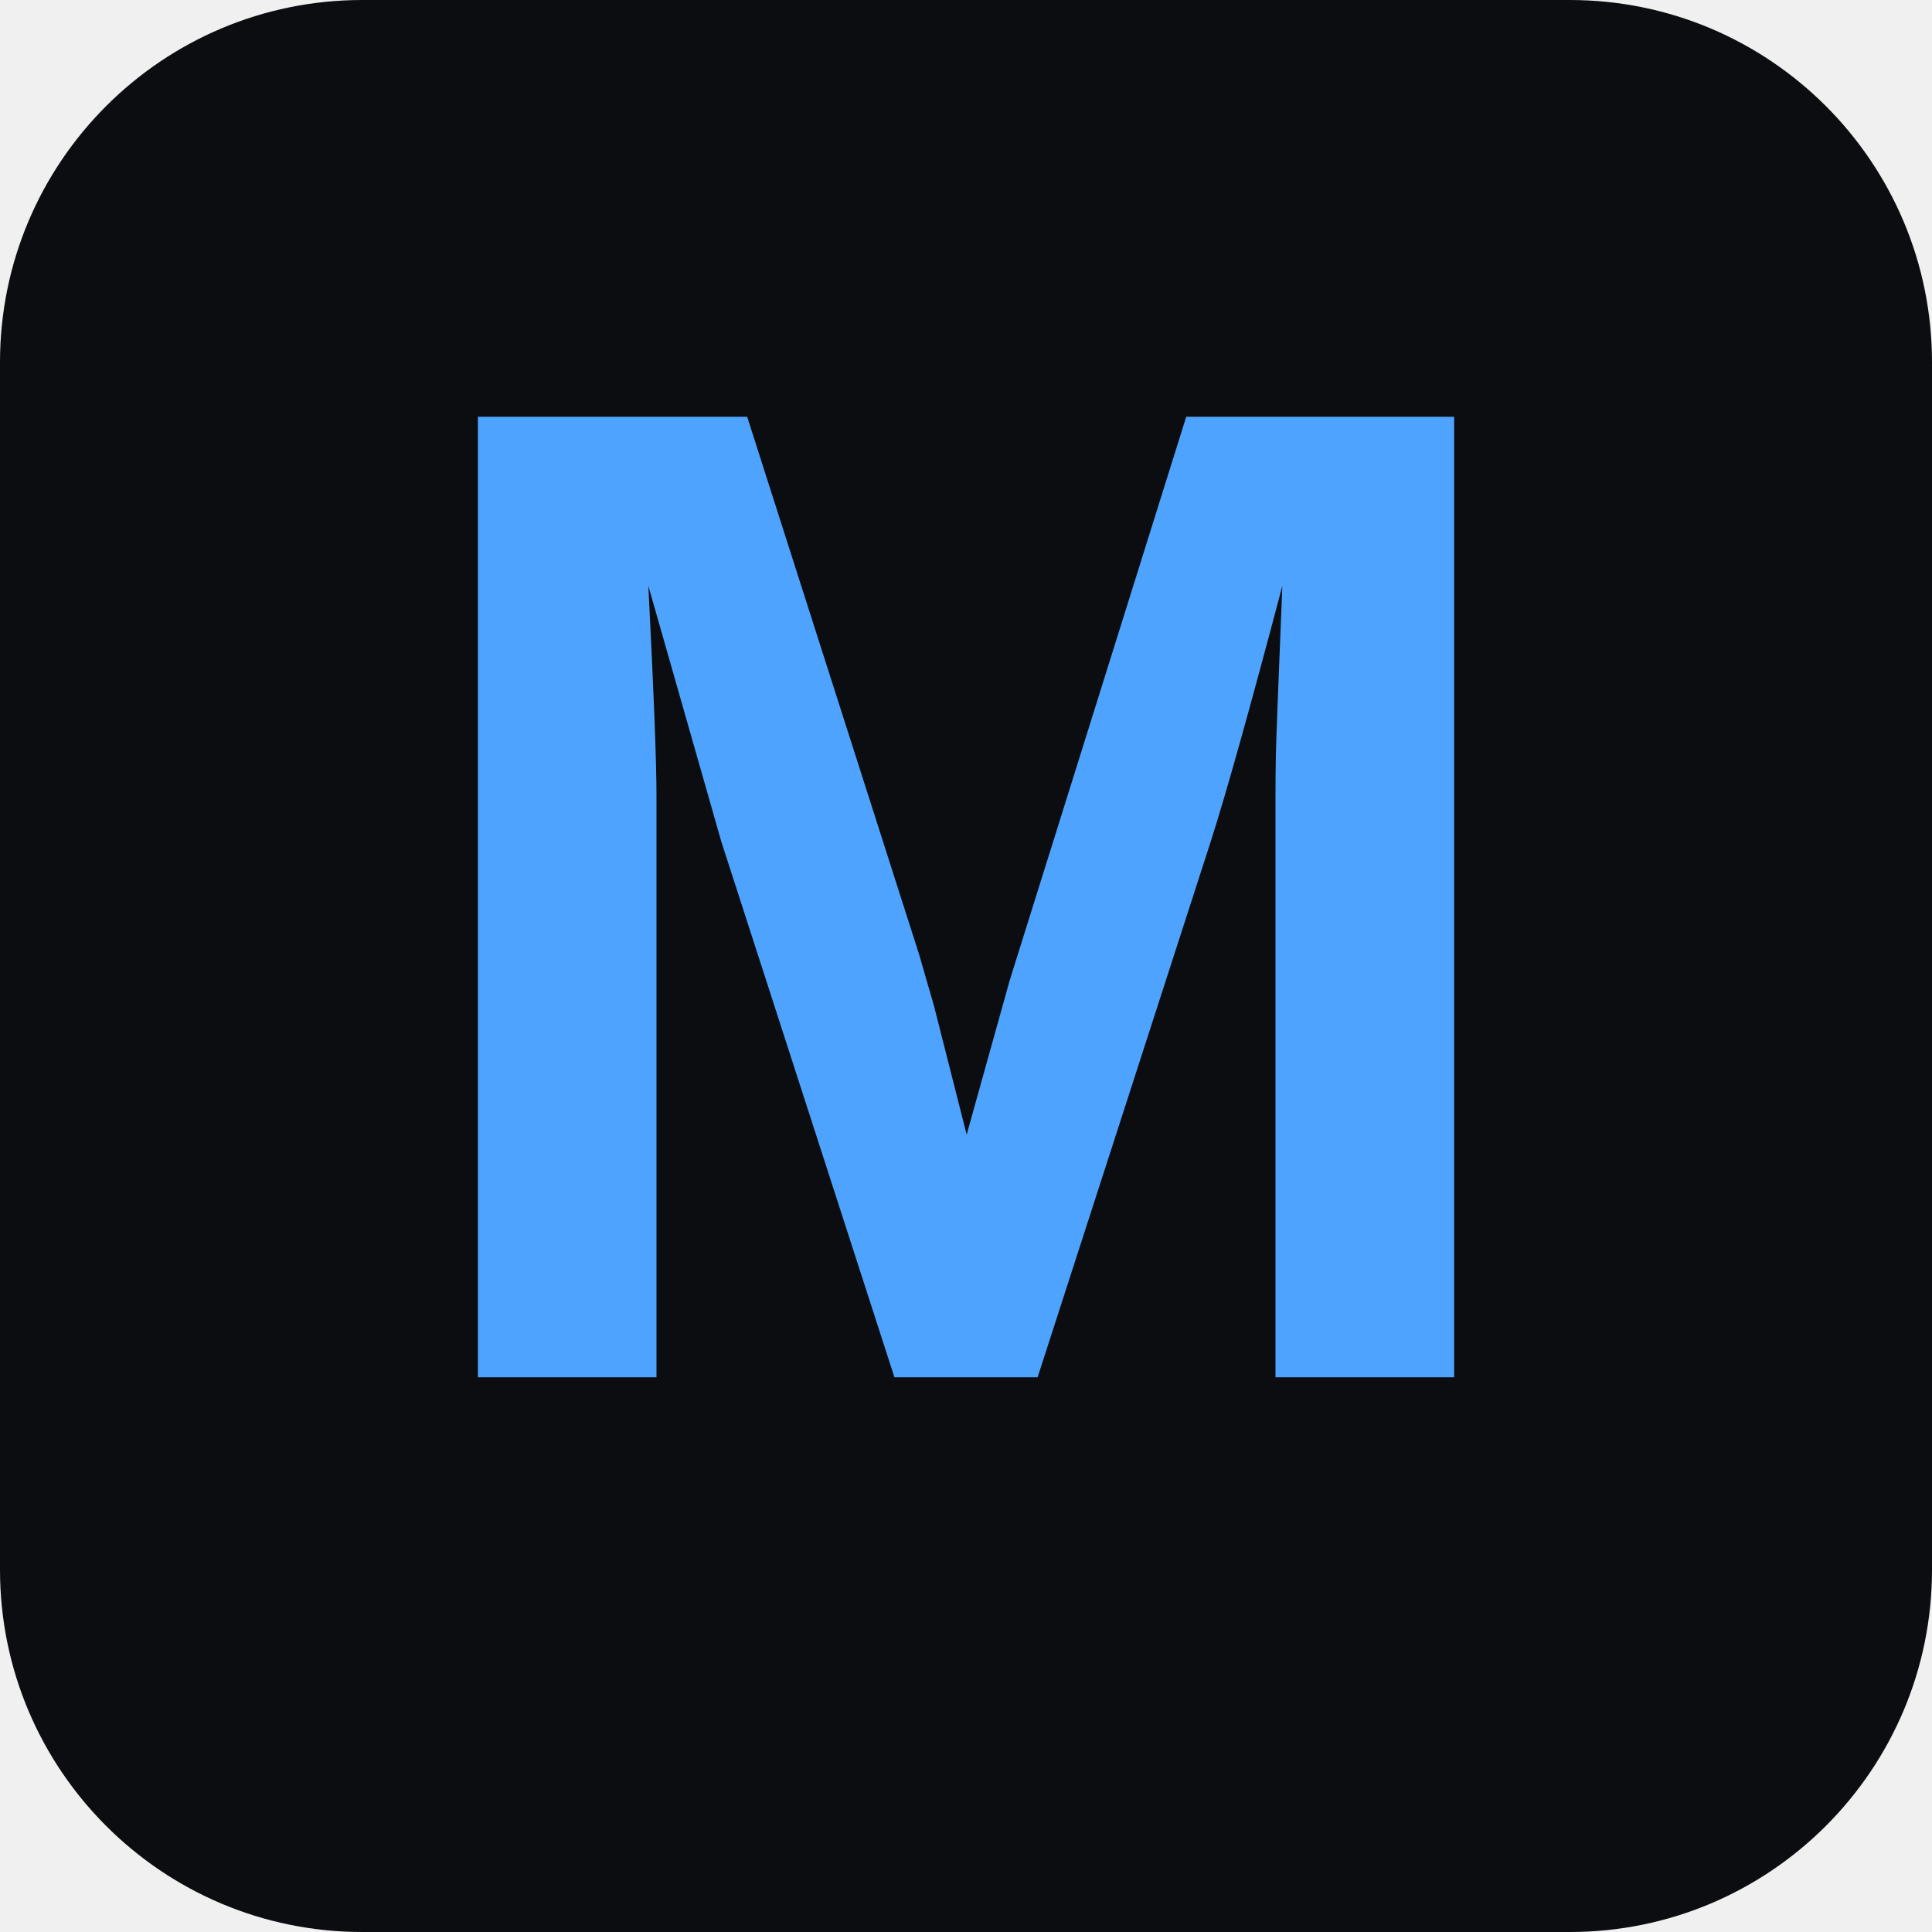
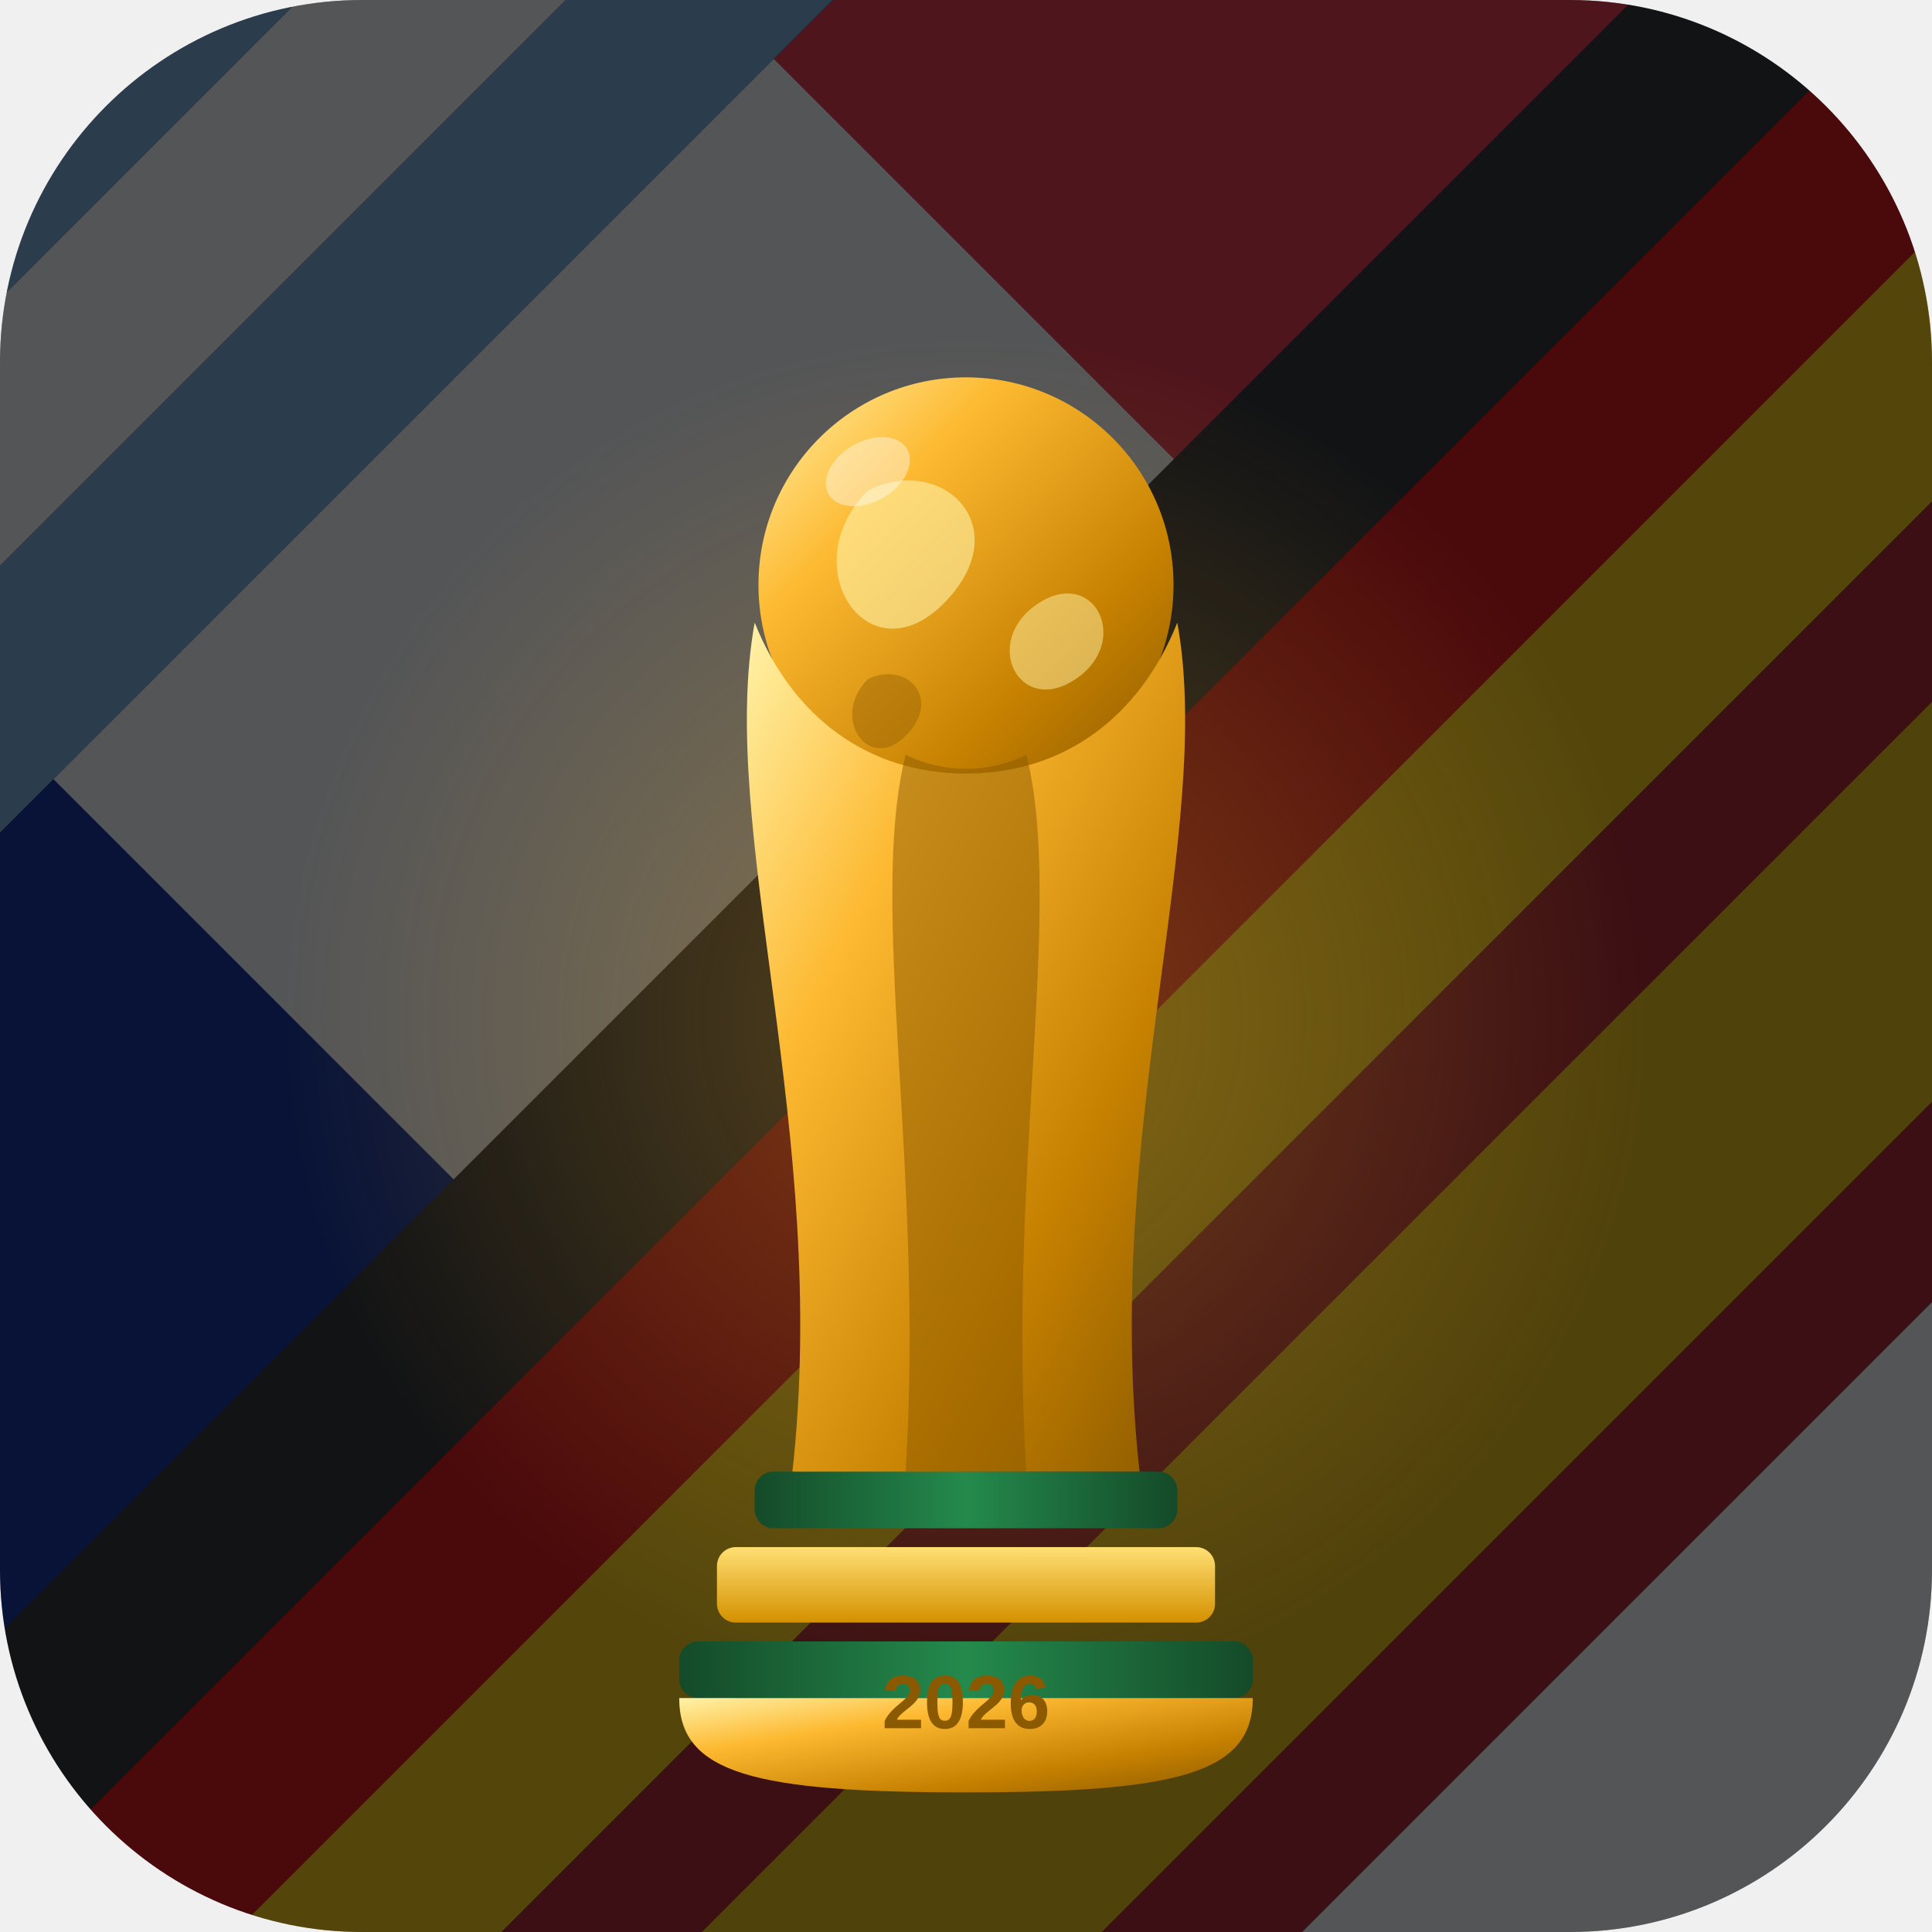
<svg xmlns="http://www.w3.org/2000/svg" viewBox="0 0 512 512">
+   <defs>
+     <linearGradient id="gold" x1="0%" y1="0%" x2="100%" y2="100%">
+       <stop offset="0%" stop-color="#FFF2A8" />
+       <stop offset="30%" stop-color="#FDB931" />
+       <stop offset="70%" stop-color="#C58000" />
+       <stop offset="100%" stop-color="#8B5A00" />
+     </linearGradient>
+     <linearGradient id="goldLight" x1="0%" y1="0%" x2="0%" y2="100%">
+       <stop offset="0%" stop-color="#FFDF73" />
+       <stop offset="100%" stop-color="#D49000" />
+     </linearGradient>
+     <linearGradient id="greenBase" x1="0%" y1="0%" x2="100%" y2="0%">
+       <stop offset="0%" stop-color="#144A29" />
+       <stop offset="50%" stop-color="#248A4C" />
+       <stop offset="100%" stop-color="#144A29" />
+     </linearGradient>
+     <radialGradient id="glow" cx="50%" cy="50%" r="50%">
+       <stop offset="0%" stop-color="#FDB931" stop-opacity="0.3" />
+       <stop offset="100%" stop-color="#FDB931" stop-opacity="0" />
+     </radialGradient>
+     <clipPath id="rounded">
+       <rect width="512" height="512" rx="96" />
+     </clipPath>
+   </defs>
  <rect width="512" height="512" rx="96" fill="#0b0d10" />
-   <text x="256" y="365" font-family="'Arial Black', 'Helvetica Neue', Arial, sans-serif" font-weight="900" font-size="370" fill="#4ea3ff" text-anchor="middle">M</text>
+   <g clip-path="url(#rounded)">
+     <g opacity="0.3" transform="rotate(-45 256 256)">
+       <rect x="-150" y="-100" width="812" height="50" fill="#75AADB" />
+       <rect x="-150" y="-50" width="812" height="50" fill="#FFFFFF" />
+       <rect x="-150" y="0" width="812" height="50" fill="#75AADB" />
+       <rect x="-150" y="50" width="270" height="150" fill="#002395" />
+       <rect x="120" y="50" width="270" height="150" fill="#FFFFFF" />
+       <rect x="390" y="50" width="272" height="150" fill="#ED2939" />
+       <rect x="-150" y="200" width="812" height="50" fill="#222222" />
+       <rect x="-150" y="250" width="812" height="50" fill="#DD0000" />
+       <rect x="-150" y="300" width="812" height="50" fill="#FFCE00" />
+       <rect x="-150" y="350" width="812" height="37.5" fill="#AA151B" />
+       <rect x="-150" y="387.5" width="812" height="75" fill="#F1BF00" />
+       <rect x="-150" y="462.5" width="812" height="37.5" fill="#AA151B" />
+       <rect x="-150" y="500" width="270" height="150" fill="#009246" />
+       <rect x="120" y="500" width="270" height="150" fill="#FFFFFF" />
+       <rect x="390" y="500" width="272" height="150" fill="#CE2B37" />
+     </g>
+   </g>
+   <circle cx="256" cy="270" r="180" fill="url(#glow)" />
+   <g transform="translate(0, 10)">
+     <rect x="200" y="380" width="112" height="15" rx="5" fill="url(#greenBase)" />
+     <rect x="190" y="400" width="132" height="20" rx="5" fill="url(#goldLight)" />
+     <rect x="180" y="425" width="152" height="15" rx="5" fill="url(#greenBase)" />
+     <path d="M 180,440 C 180,460 200,465 256,465 C 312,465 332,460 332,440 Z" fill="url(#gold)" />
+     <circle cx="256" cy="145" r="55" fill="url(#gold)" />
+     <path d="M 230,120 C 250,110 270,130 250,150 C 230,170 210,140 230,120 Z" fill="#FFF2A8" opacity="0.6" />
+     <path d="M 275,150 C 290,140 300,160 285,170 C 270,180 260,160 275,150 Z" fill="#FFF2A8" opacity="0.5" />
+     <path d="M 230,170 C 240,165 250,175 240,185 C 230,195 220,180 230,170 Z" fill="#8B5A00" opacity="0.4" />
+     <ellipse cx="230" cy="115" rx="12" ry="8" transform="rotate(-30 230 115)" fill="#ffffff" opacity="0.4" />
+     <path d="M 210,380              C 220,290 190,210 200,155              C 210,180 230,195 256,195              C 282,195 302,180 312,155              C 322,210 292,290 302,380              Z" fill="url(#gold)" />
+     <path d="M 240,380 C 245,300 230,230 240,190 C 250,195 262,195 272,190 C 282,230 267,300 272,380 Z" fill="#8B5A00" opacity="0.5" />
+   </g>
+   <text x="256" y="458" font-family="'Arial Black', 'Helvetica Neue', Arial, sans-serif" font-weight="900" font-size="20" fill="#8B5A00" text-anchor="middle">2026</text>
</svg>
